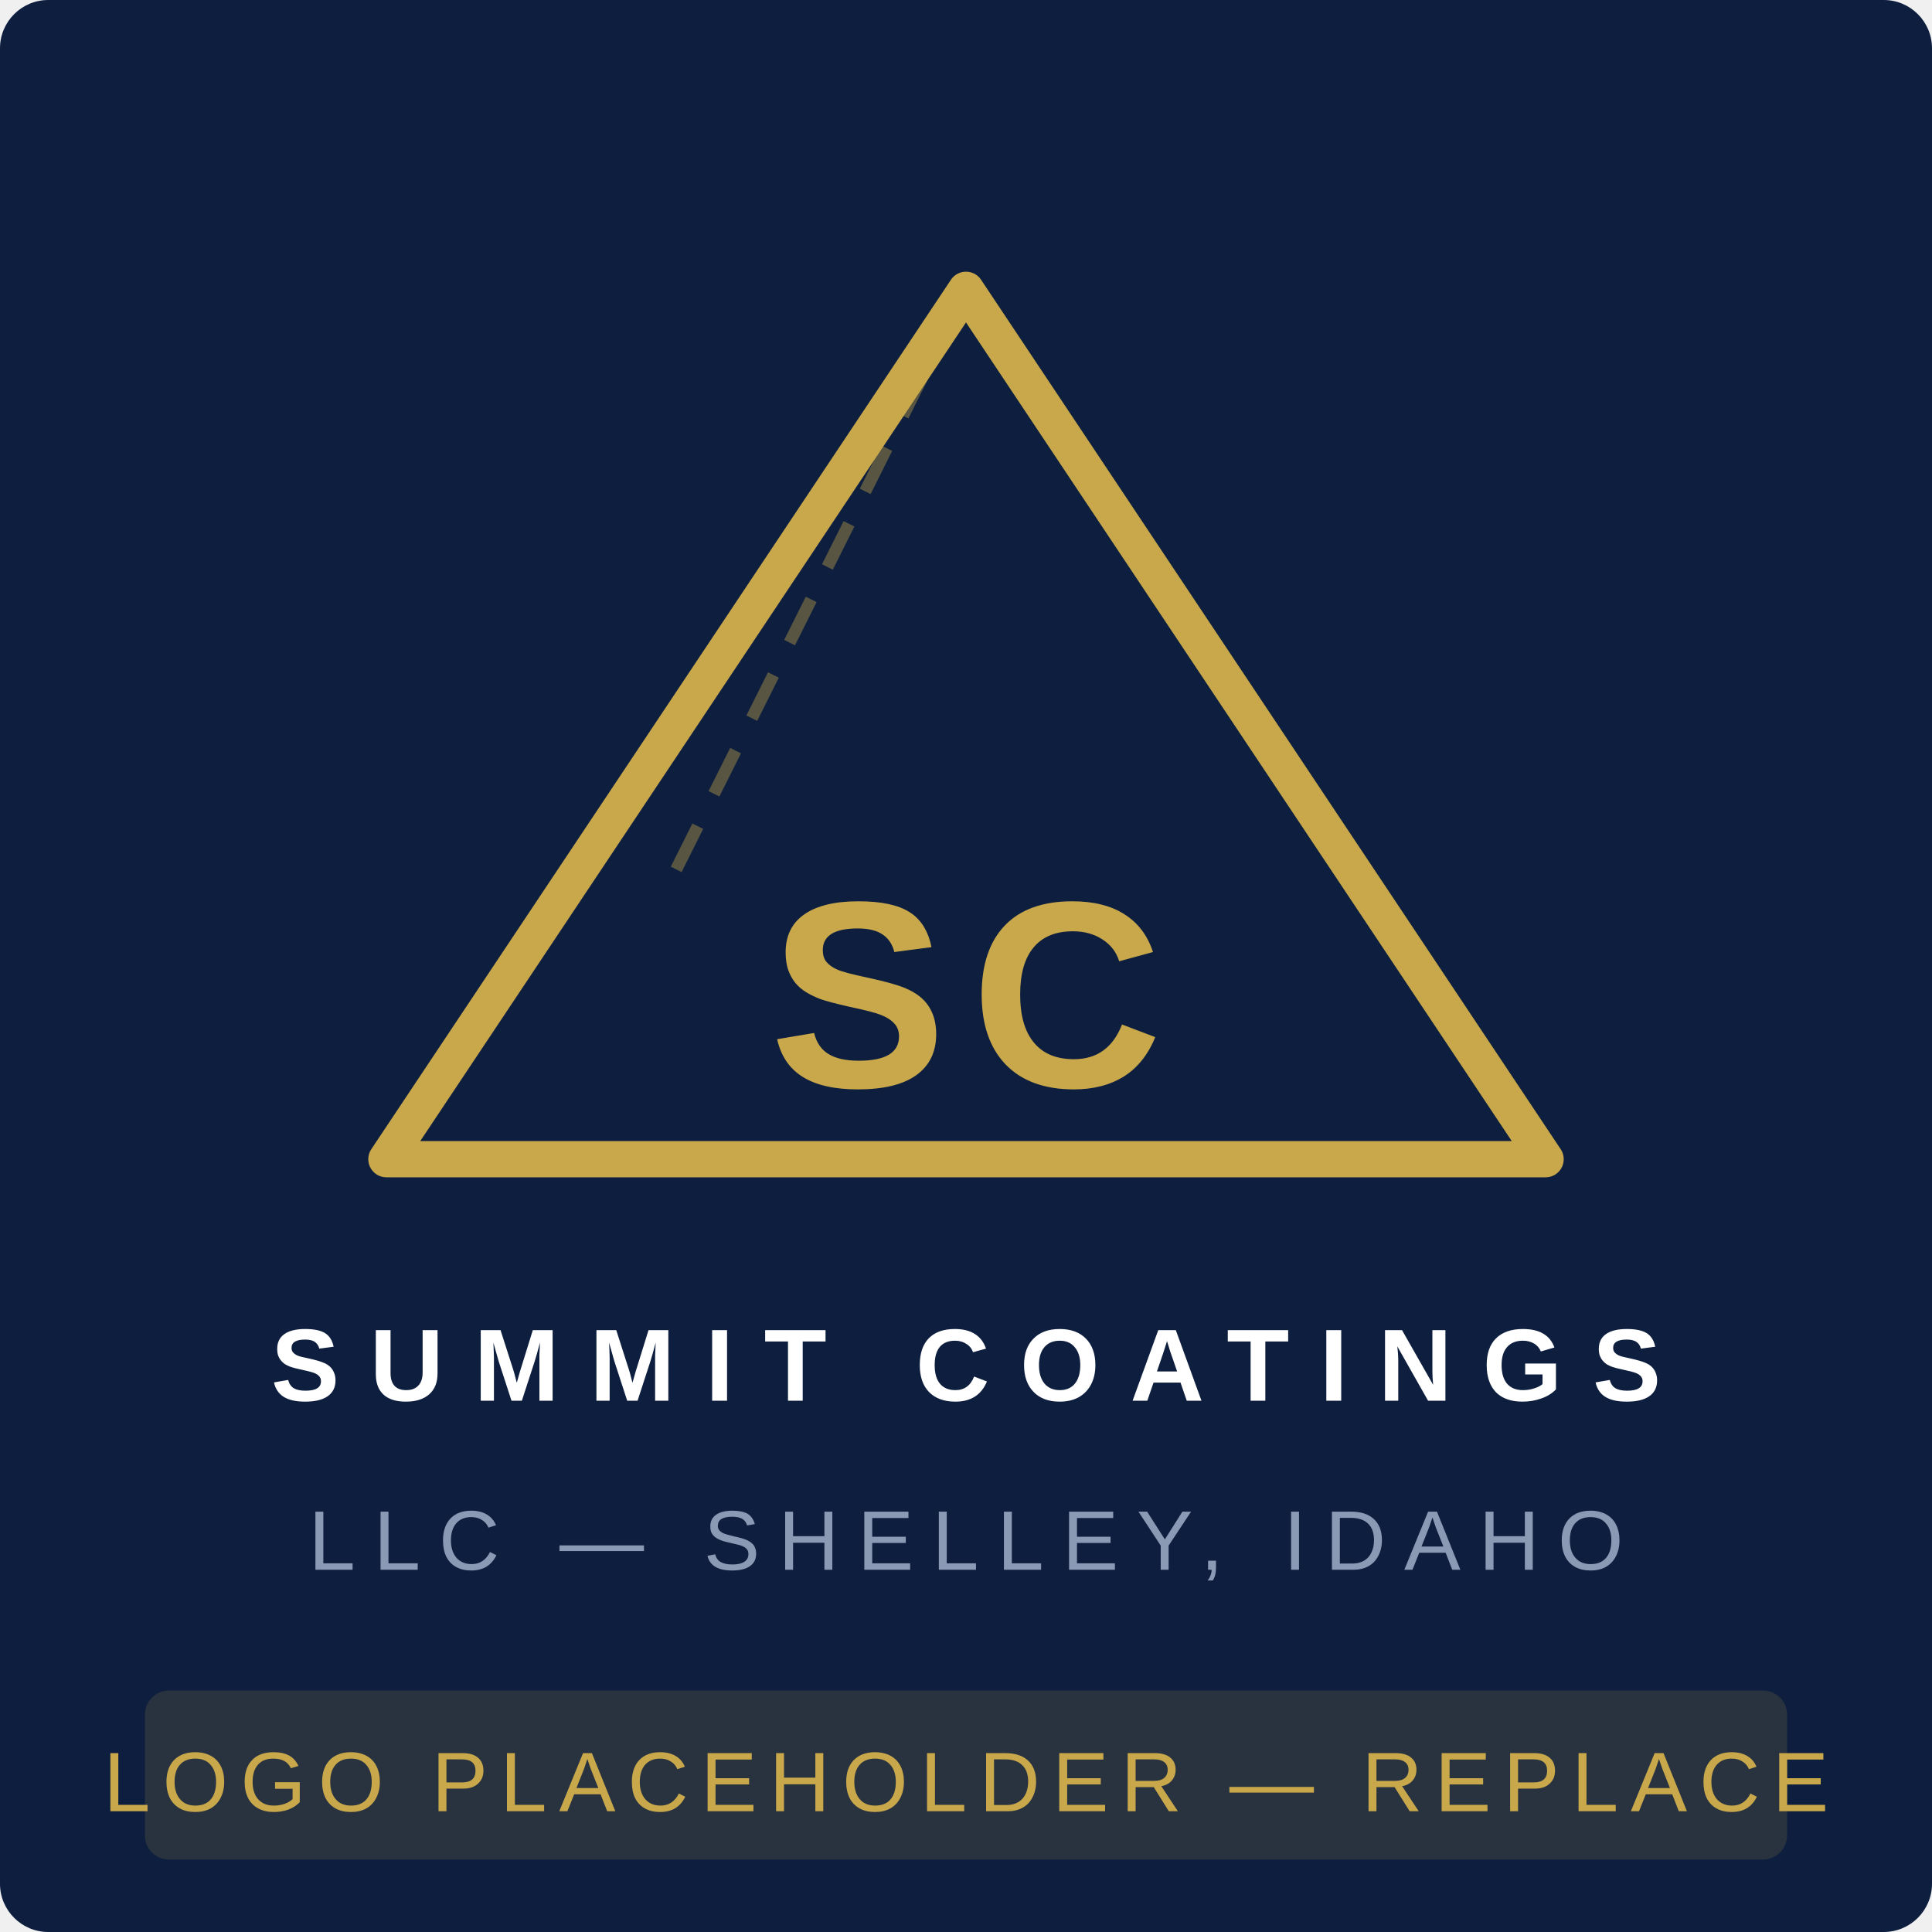
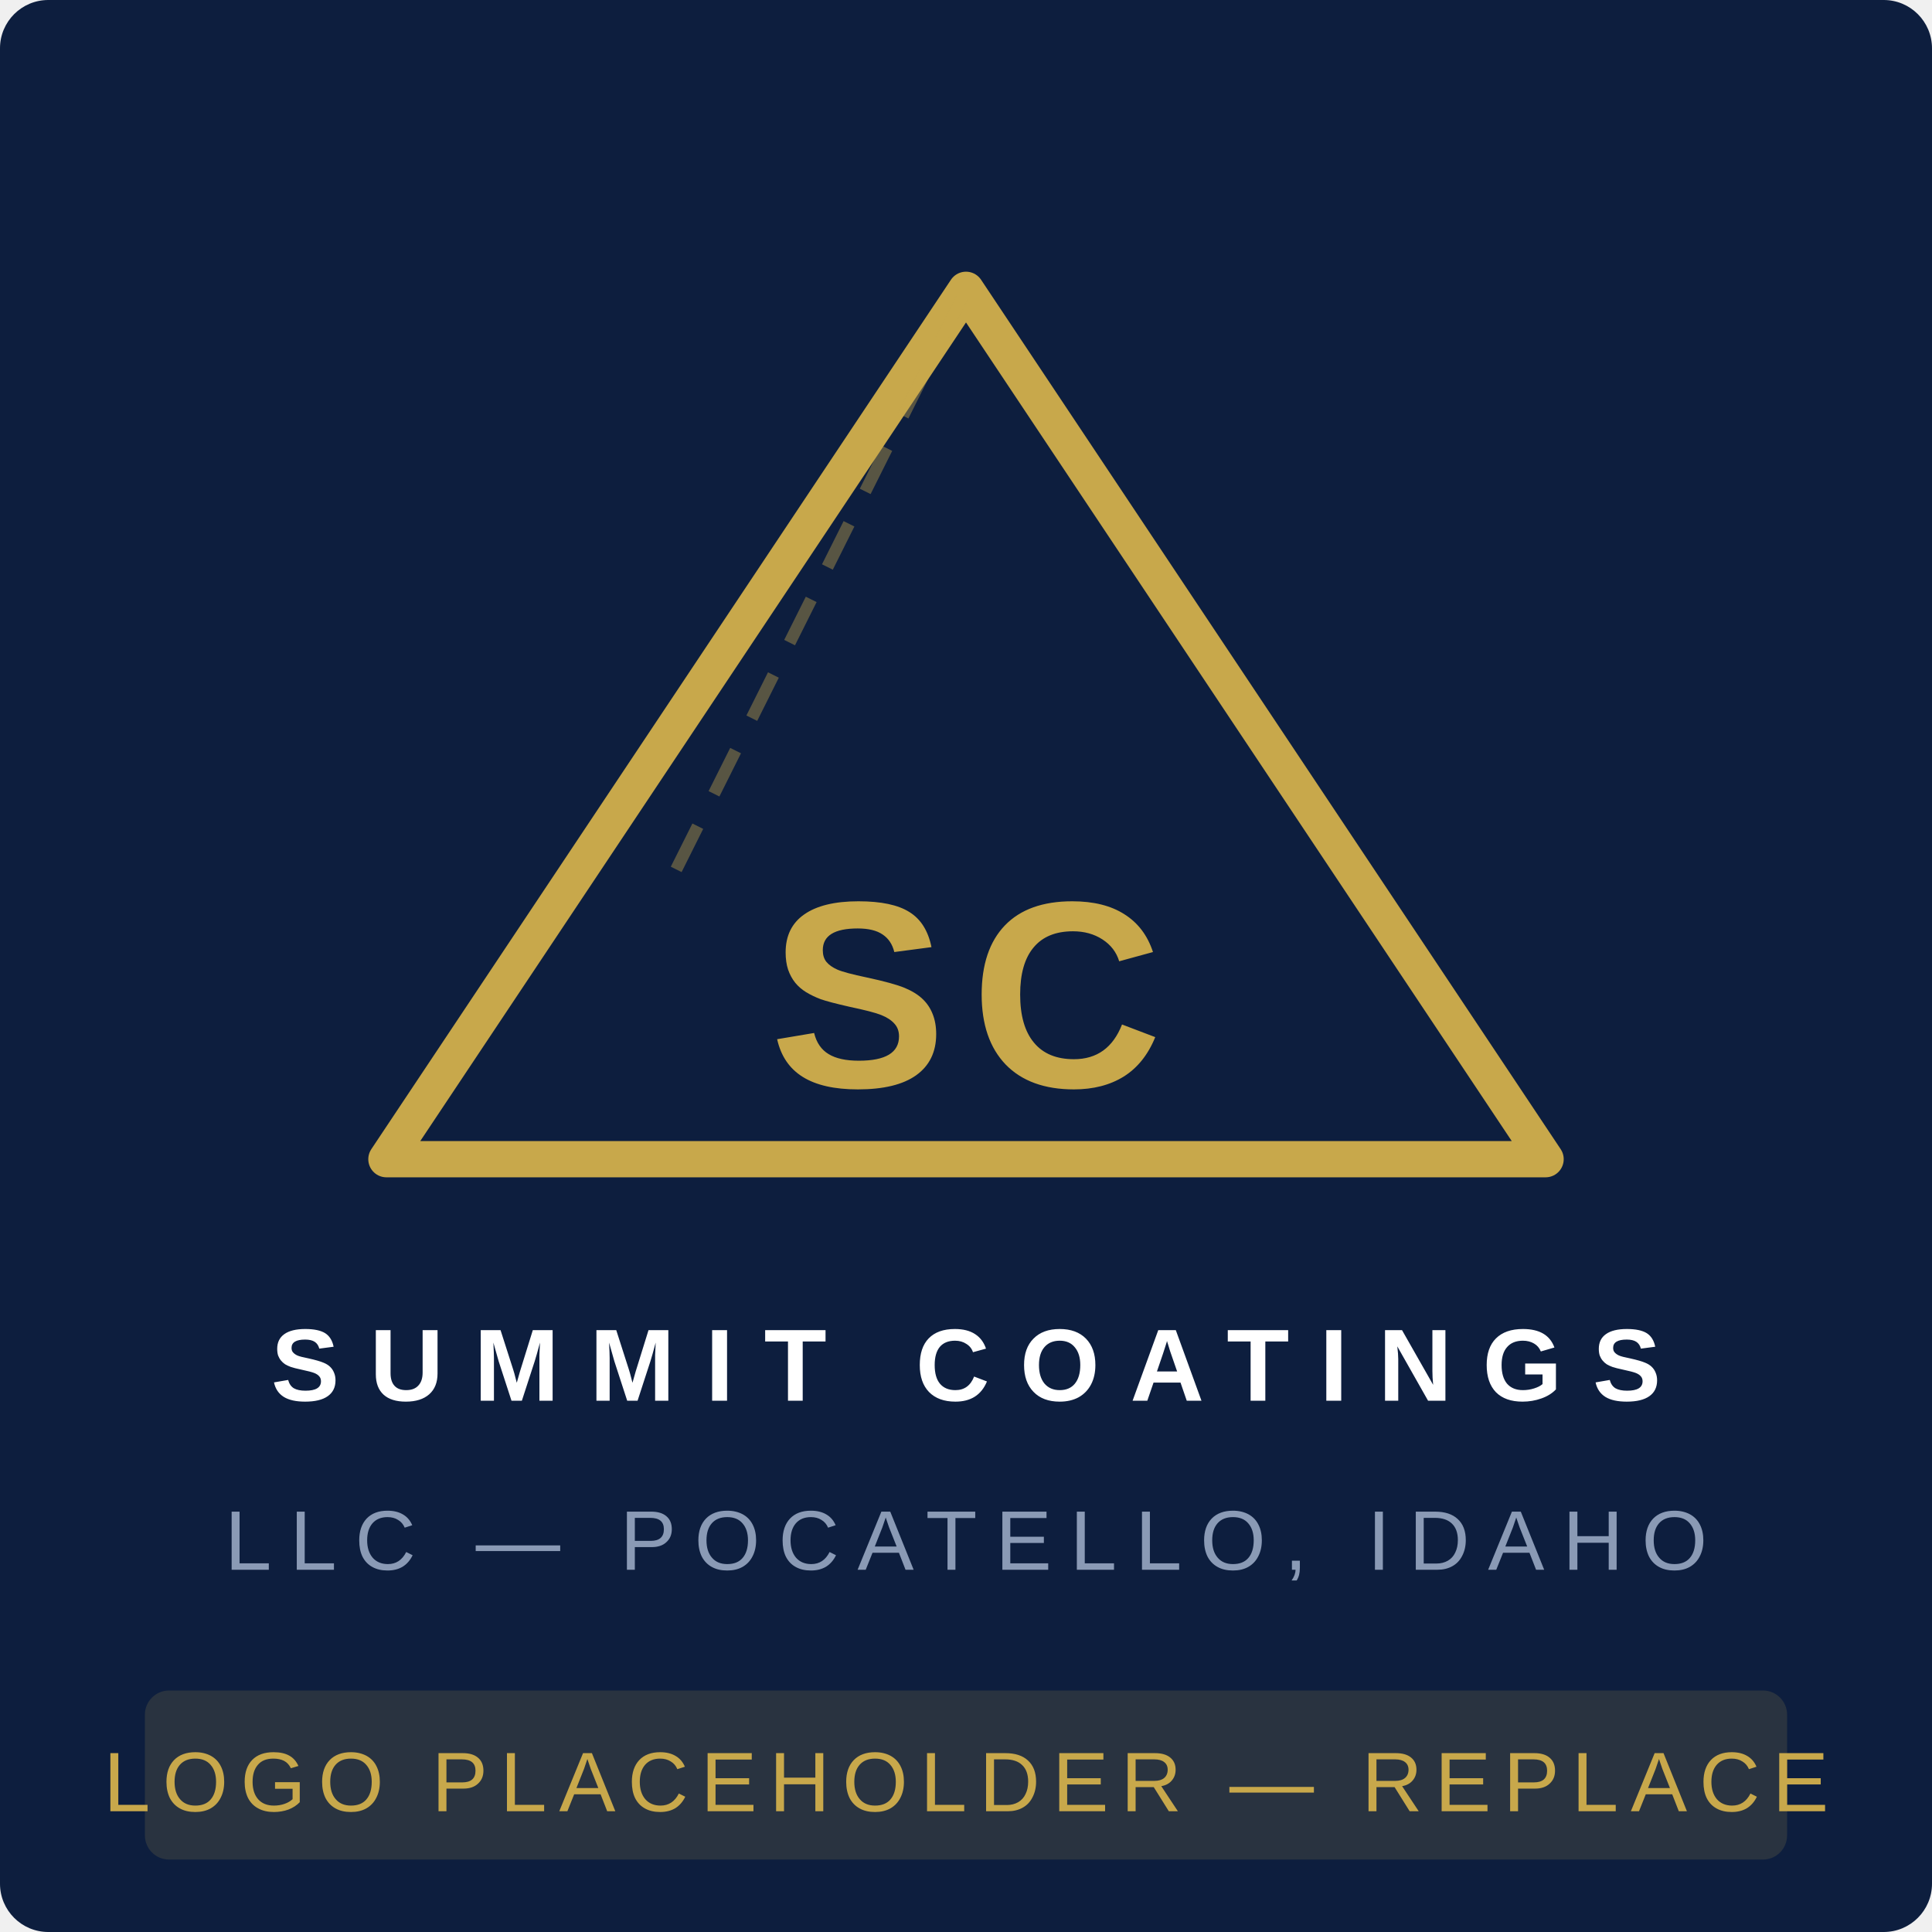
<svg xmlns="http://www.w3.org/2000/svg" viewBox="0 0 160 160" width="160" height="160">
  <rect width="160" height="160" fill="#0d1e3e" rx="4" />
  <polygon points="80,24 128,96 32,96" fill="none" stroke="#c8a84b" stroke-width="3" stroke-linejoin="round" />
  <line x1="56" y1="72" x2="80" y2="24" stroke="#c8a84b" stroke-width="1" stroke-dasharray="4,3" opacity="0.4" />
  <text x="80" y="90" font-family="Arial Black, Arial, sans-serif" font-size="22" font-weight="900" fill="#c8a84b" text-anchor="middle" letter-spacing="2">SC</text>
  <text x="80" y="116" font-family="Arial, sans-serif" font-size="8.5" font-weight="700" fill="#ffffff" text-anchor="middle" letter-spacing="2.5">SUMMIT COATINGS</text>
-   <text x="80" y="130" font-family="Arial, sans-serif" font-size="7" fill="#8a9ab5" text-anchor="middle" letter-spacing="1.5">LLC — SHELLEY, IDAHO</text>
+   <text x="80" y="130" font-family="Arial, sans-serif" font-size="7" fill="#8a9ab5" text-anchor="middle" letter-spacing="1.5">LLC — POCATELLO, IDAHO</text>
  <rect x="12" y="140" width="136" height="14" rx="2" fill="#c8a84b" opacity="0.15" />
  <text x="80" y="150" font-family="Arial, sans-serif" font-size="7" fill="#c8a84b" text-anchor="middle" letter-spacing="1">LOGO PLACEHOLDER — REPLACE</text>
</svg>
